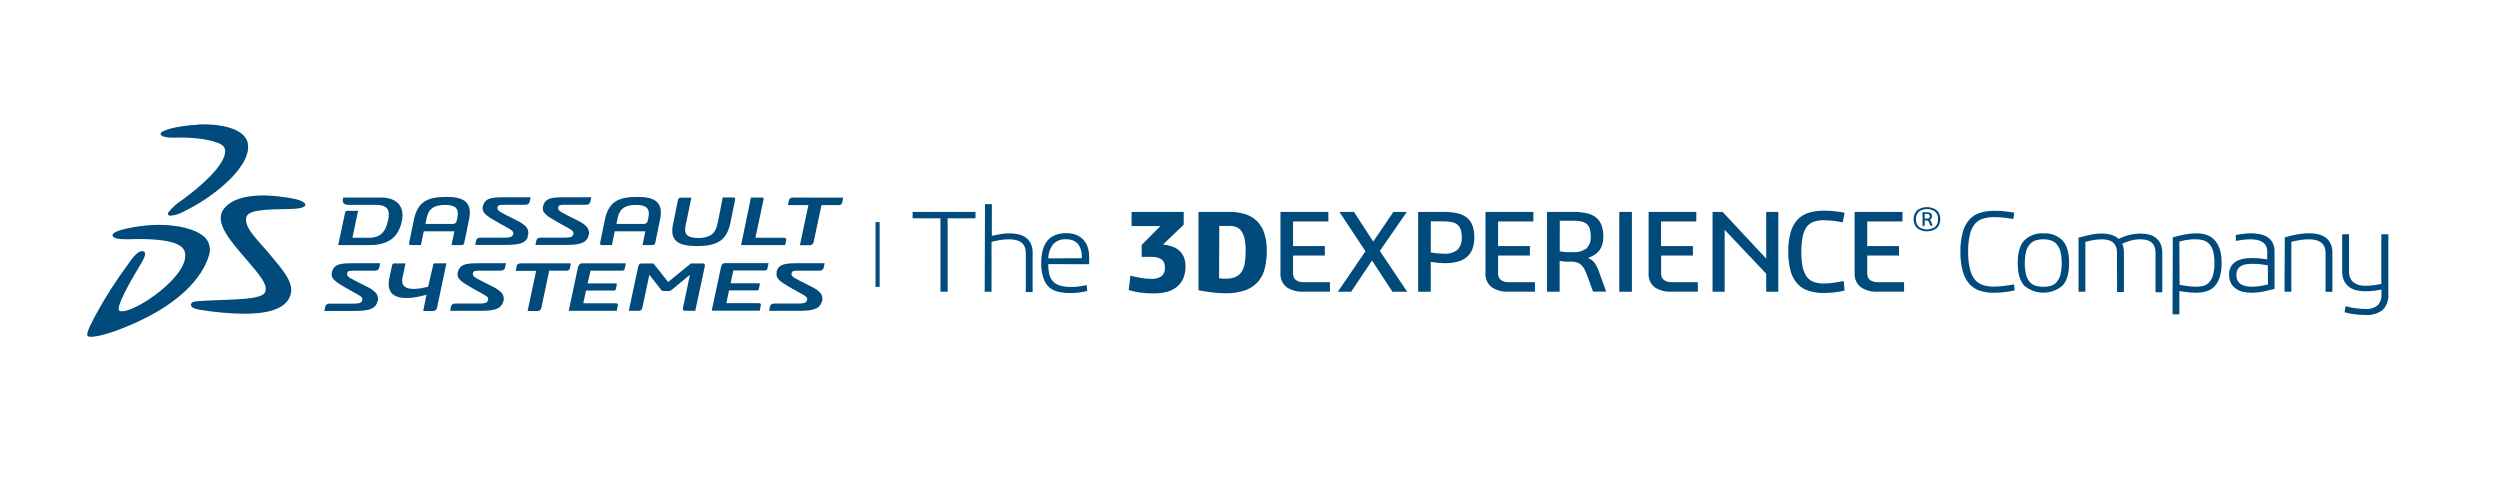
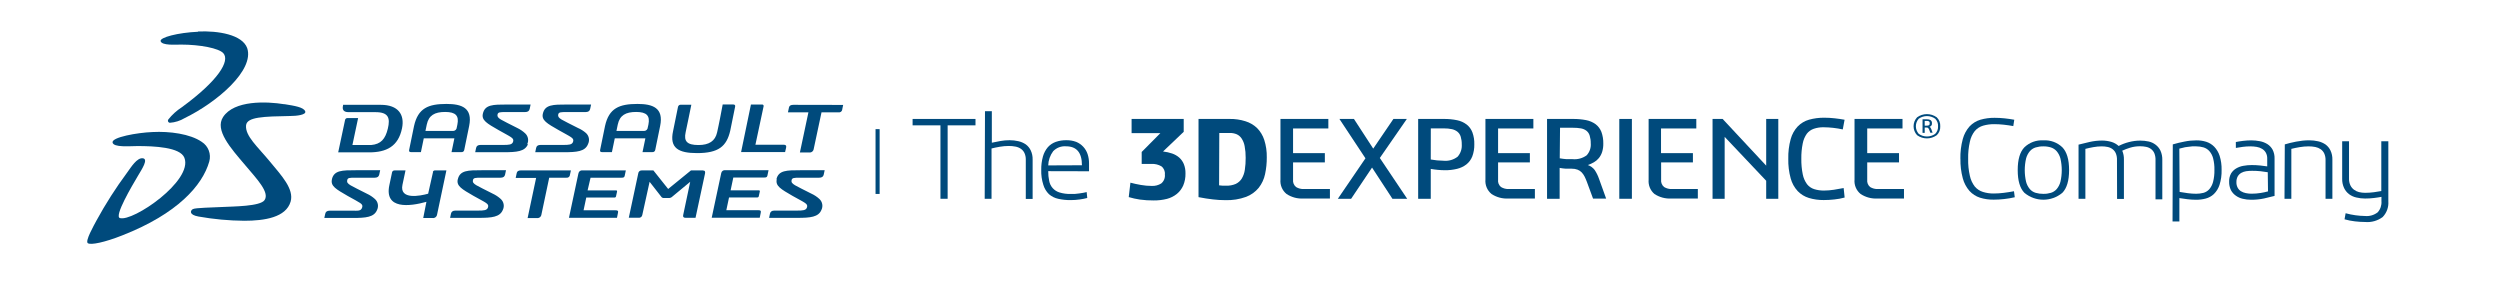
- <svg xmlns="http://www.w3.org/2000/svg" id="Layer_1" data-name="Layer 1" viewBox="0 0 508 101">
-   <defs>
-     <style>.cls-1,.cls-2{fill:#004a7c;}.cls-1{fill-rule:evenodd;}</style>
-   </defs>
-   <path class="cls-1" d="M40.23,25.29c4.14-.18,9,.64,10,3.37,1.5,4.49-6.09,11-12.71,14.23a6.78,6.78,0,0,1-3,.95.43.43,0,0,1-.33-.66,11.28,11.28,0,0,1,2.73-2.48c7.45-5.44,9.86-9.43,8.46-11-.9-1-4.68-1.75-8.6-1.75-1.06,0-3.86.23-4.14-.69-.23-.76,3.52-1.74,7.63-1.92" />
-   <path class="cls-1" d="M31,45.72c3.44-.18,7.63.36,10,2a3.58,3.58,0,0,1,1.52,4c-1.36,4.8-6.42,10.6-17.67,15-3.58,1.42-6.39,2-7,1.59s1.21-3.57,1.76-4.62a84.46,84.46,0,0,1,6.23-9.74c.81-1.12,2-3.05,3.18-2.9s-.17,2.19-.95,3.5c-1.3,2.19-4.9,8.28-3.71,8.65,2.62.81,14.92-7.58,13.11-12.25-.84-2.17-6.18-2.38-9.54-2.38-1.53,0-4.87.33-5.06-.73S27.9,45.88,31,45.72" />
-   <path class="cls-1" d="M57.83,40.06c2.09.34,3.78.61,4.17,1.4s-1.83,1-3,1c-5.49.1-8.79.19-9,1.88-.22,2.17,2.35,4.35,4.87,7.41,2.3,2.79,4.93,5.55,4.18,8.12-.94,3.2-5.29,3.88-9.42,3.88a55.94,55.94,0,0,1-9.29-.86c-2-.35-1.67-1.23-1.15-1.51s3.92-.32,6.25-.44c1.91-.11,7.45-.1,8.32-1.39,1.06-1.57-1.54-4.26-3.92-7.08-3-3.52-6.24-7.15-4.51-9.8,2.24-3.43,8.79-3.19,12.44-2.6" />
-   <path class="cls-2" d="M141.64,50c4.37,0,6-1.37,6.74-4.53l1-4.92c.07-.33-.14-.43-.42-.43h-2.11L146.3,43,146,44.47l-.28,1.31c-.39,1.78-1.65,2.58-3.79,2.58-2.35,0-3-.78-2.61-2.58,0,0,.08-.45.12-.58L139.9,43l.58-2.83h-2.11a.55.55,0,0,0-.6.43l-1,4.92C136,49,137.9,50,141.64,50M67.45,55.34c-.32,1.37.85,2,3.21,3.37,2.58,1.46,3.17,1.57,2.93,2.34-.19.62-.86.65-2,.65H67c-.52,0-.82.2-.91.62l-.19.86h5.8c2.65,0,4.32-.15,4.92-1.63a1.89,1.89,0,0,0-.42-2.21,6.4,6.4,0,0,0-1.65-1.09c-3.31-1.71-4.18-1.91-4-2.74C70.66,55,71,55,72.25,55h3.89c.52,0,.82-.2.92-.62l.19-.9H72.33c-2.79,0-4.46,0-4.89,1.84m25.58,0c-.32,1.37.84,2,3.2,3.37,2.59,1.46,3.18,1.57,2.94,2.34-.19.62-.87.65-2,.65h-4.6c-.52,0-.83.2-.92.62l-.18.86h5.8c2.66,0,4.32-.15,4.92-1.63a1.88,1.88,0,0,0-.43-2.21,6.34,6.34,0,0,0-1.65-1.09c-3.31-1.71-4.18-1.91-4-2.74.11-.47.47-.49,1.72-.49h3.89c.52,0,.83-.2.92-.62l.19-.9H97.91c-2.78,0-4.46,0-4.88,1.84m64.81,0c-.32,1.37.85,2,3.2,3.37,2.59,1.46,3.17,1.57,2.94,2.34-.19.62-.87.65-2,.65h-4.6c-.53,0-.83.2-.92.62l-.18.86H162c2.66,0,4.32-.15,4.92-1.63a1.88,1.88,0,0,0-.42-2.21,6.29,6.29,0,0,0-1.65-1.09c-3.31-1.71-4.18-1.91-4-2.74.12-.47.47-.49,1.72-.49h3.89c.52,0,.83-.2.92-.62l.19-.9h-4.92c-2.78,0-4.46,0-4.88,1.84m-38.27-7.18a1.88,1.88,0,0,0-.42-2.21,6.24,6.24,0,0,0-1.65-1.09c-3.32-1.72-4.18-1.91-4-2.75.12-.46.47-.48,1.72-.48h3.89c.52,0,.83-.2.92-.63l.19-.9h-4.92c-2.79,0-4.46,0-4.88,1.85-.32,1.35.84,2,3.21,3.35,2.58,1.47,3.17,1.58,2.93,2.36-.19.62-.87.65-2,.65h-4.6c-.52,0-.83.19-.91.62l-.18.86h5.8c2.65,0,4.32-.14,4.92-1.63m-12.35,0a1.89,1.89,0,0,0-.42-2.21,6.38,6.38,0,0,0-1.65-1.09c-3.32-1.72-4.18-1.91-4-2.75.12-.46.47-.48,1.72-.48h3.89c.52,0,.82-.2.92-.63l.19-.9H103c-2.79,0-4.46,0-4.88,1.85-.32,1.35.84,2,3.2,3.35,2.58,1.47,3.17,1.58,2.94,2.36-.19.62-.87.65-2,.65h-4.6c-.53,0-.83.19-.92.62l-.18.86h5.8c2.65,0,4.32-.14,4.92-1.63m53.94-8c-.52,0-.82.16-.9.53l-.21,1h4.16l-1.73,8.15h1.86a.82.82,0,0,0,.94-.68l1.59-7.47h3.47a.65.65,0,0,0,.75-.6l.19-.91Zm-90.6,2.69a.49.49,0,0,0-.49.33l-1.41,6.64h6.25c3.5,0,5.93-1.19,6.69-4.89.57-2.75-.74-4.77-4.31-4.77H69.71s0,.07,0,.13c-.17.65-.08,1.36,1.11,1.36h5.5c2.64,0,3,1.21,2.49,3.34s-1.42,3.17-3.41,3.34H71.61l1.16-5.48Zm89.12,6.07c.09-.43-.08-.59-.5-.59H153.5l1.67-7.84a.29.29,0,0,0-.32-.33h-2.26l-2,9.66h8.94Zm-16.87,4.63H140.4l-4.63,3.77-3-3.77h-2.39a.67.67,0,0,0-.69.62l-1.92,9h2a.67.67,0,0,0,.74-.55l1.44-6.77,2.34,3a.62.62,0,0,0,.56.3h1.05a1,1,0,0,0,.68-.3l3.62-3-1.43,6.77c-.08.36.08.55.51.55h2l1.93-9c.07-.39,0-.62-.43-.62m-25.3.62-1.92,9h9.76l.2-1c.09-.4,0-.53-.51-.53h-6.48l.55-2.59h5.73a.3.3,0,0,0,.31-.23l.22-1c0-.13,0-.22-.21-.22h-5.73L120,55h6.26c.3,0,.59,0,.67-.35l.24-1.14h-8.81a.73.73,0,0,0-.82.62m29,0-1.92,9h9.76l.2-1c.08-.4,0-.53-.51-.53h-6.48l.55-2.59h5.73a.3.3,0,0,0,.31-.23l.22-1c0-.13-.05-.22-.21-.22h-5.73l.55-2.6h6.25c.3,0,.59,0,.67-.35l.24-1.14h-8.8a.73.73,0,0,0-.82.62m-58.52-.29L87,58.25c-1.63.46-5.88,1.3-5.22-1.81l.62-2.92H80.18a.5.5,0,0,0-.5.33l-.56,2.65c-1.07,5,4.15,4.35,7.53,3.4L86,63.19h1.87a.82.82,0,0,0,.94-.68l1.9-9H88.4a.48.48,0,0,0-.46.33m27.87.58.2-.91H105.89c-.52,0-.82.17-.89.53l-.21,1h4.15l-1.73,8.16h1.86a.82.82,0,0,0,.94-.68L111.6,55h3.47a.64.64,0,0,0,.75-.59M86.72,44.2c.4-1.88,1.6-2.56,3.74-2.56s2.85.77,2.48,2.56c0,0-.09.44-.12.58a.75.75,0,0,1-.73.72H86.45Zm-3.19,5.6h2l.58-2.8h6.22l-.58,2.8h2a.52.52,0,0,0,.58-.42l1-4.88c.76-3.7-1.52-4.49-4.6-4.49-3.69,0-5.79.85-6.6,4.49l-1,4.88c-.07.33.14.42.4.42m42-5.6c.4-1.88,1.6-2.56,3.74-2.56s2.85.77,2.49,2.56c0,0-.09.44-.13.58a.75.75,0,0,1-.73.72h-5.64Zm-3.19,5.6h2l.58-2.8h6.22l-.58,2.8h2a.53.53,0,0,0,.58-.42l1-4.88c.77-3.7-1.52-4.49-4.6-4.49-3.69,0-5.8.85-6.6,4.49l-1,4.88c-.07.33.14.42.4.42" />
-   <rect class="cls-2" x="177.91" y="45.13" width="0.83" height="13.17" />
-   <polygon class="cls-2" points="198.22 43.06 198.22 44.36 192.56 44.36 192.56 59.28 191.1 59.28 191.1 44.36 185.44 44.36 185.44 43.06 198.22 43.06" />
-   <path class="cls-2" d="M200.15,41.48h1.39v6.44q.83-.19,1.76-.35a11,11,0,0,1,1.85-.16,7.94,7.94,0,0,1,1.78.2,4.36,4.36,0,0,1,1.51.65,3.23,3.23,0,0,1,1,1.21,4.07,4.07,0,0,1,.39,1.88v8h-1.39V51.4a3,3,0,0,0-.27-1.34,2.25,2.25,0,0,0-.72-.85,2.92,2.92,0,0,0-1.09-.45,6.58,6.58,0,0,0-1.37-.13,10.84,10.84,0,0,0-1.83.16q-.93.16-1.68.35V59.28h-1.39Z" />
-   <path class="cls-2" d="M213,53.67a8.81,8.81,0,0,0,.2,2,3.24,3.24,0,0,0,.71,1.44,3.2,3.2,0,0,0,1.39.89,7,7,0,0,0,2.24.3q.39,0,.84,0l.89-.1.84-.13.7-.15.12,1.2a12.27,12.27,0,0,1-1.52.3,12.83,12.83,0,0,1-1.87.13,11.23,11.23,0,0,1-2.5-.26,4.24,4.24,0,0,1-1.89-.94A4.37,4.37,0,0,1,212,56.43a9,9,0,0,1-.42-3,9.41,9.41,0,0,1,.35-2.76,5,5,0,0,1,1-1.88,3.92,3.92,0,0,1,1.61-1.07,6.36,6.36,0,0,1,2.15-.34,5.49,5.49,0,0,1,2,.34,4,4,0,0,1,1.45,1,4,4,0,0,1,.88,1.48,5.83,5.83,0,0,1,.29,1.9v1.59Zm6.85-1.2q0-3.85-3.23-3.85a3.26,3.26,0,0,0-2.62,1,5,5,0,0,0-1,2.88Z" />
-   <path class="cls-2" d="M240.53,43.06v2.61l-4.2,4a8.82,8.82,0,0,1,1.84.41,4.28,4.28,0,0,1,1.44.82,3.64,3.64,0,0,1,.94,1.32,4.81,4.81,0,0,1,.34,1.91,5.93,5.93,0,0,1-.46,2.46,4.6,4.6,0,0,1-1.3,1.71,5.38,5.38,0,0,1-2,1,10.62,10.62,0,0,1-2.69.32,19.35,19.35,0,0,1-2.82-.18,15.09,15.09,0,0,1-2.26-.5l.34-2.93q1,.27,2.11.46a12.48,12.48,0,0,0,2.23.2,3.36,3.36,0,0,0,1.92-.5,2.06,2.06,0,0,0,.74-1.84,1.84,1.84,0,0,0-.71-1.65,3.57,3.57,0,0,0-2-.48h-2V49.77l3.8-3.83h-5.85V43.06Z" />
-   <path class="cls-2" d="M249.87,43.06a10.1,10.1,0,0,1,3.18.46,6,6,0,0,1,2.37,1.41,6.18,6.18,0,0,1,1.48,2.44,10.88,10.88,0,0,1,.51,3.54,15.68,15.68,0,0,1-.35,3.41,6.75,6.75,0,0,1-1.28,2.76,6.17,6.17,0,0,1-2.57,1.84,11.36,11.36,0,0,1-4.23.67,23.23,23.23,0,0,1-2.51-.15q-1.34-.15-2.93-.46V43.06Zm-2.15,13.49.72.07.67,0a4.59,4.59,0,0,0,2-.36,2.87,2.87,0,0,0,1.22-1.09,4.72,4.72,0,0,0,.62-1.77,15.44,15.44,0,0,0,.17-2.44,11.59,11.59,0,0,0-.21-2.38,4.33,4.33,0,0,0-.62-1.56,2.35,2.35,0,0,0-1-.85,3.46,3.46,0,0,0-1.38-.26h-2.15Z" />
-   <path class="cls-2" d="M269.92,43.06V45h-7.17v5h6.46v1.93h-6.46v3.51a1.69,1.69,0,0,0,.6,1.49,2.8,2.8,0,0,0,1.62.41h5.27v1.93h-5.37a5.7,5.7,0,0,1-3.44-.92,3.4,3.4,0,0,1-1.24-2.94V43.06Z" />
-   <polygon class="cls-2" points="272.17 43.06 275.12 43.06 279.04 49.09 283.14 43.06 285.87 43.06 280.38 50.99 285.94 59.28 282.94 59.28 278.8 52.94 274.55 59.28 271.85 59.28 277.46 51.06 272.17 43.06" />
-   <path class="cls-2" d="M293.4,43.06a12.55,12.55,0,0,1,2.69.26,4.78,4.78,0,0,1,1.93.87,3.7,3.7,0,0,1,1.17,1.59,6.59,6.59,0,0,1,.39,2.44,6.46,6.46,0,0,1-.41,2.45,3.91,3.91,0,0,1-1.2,1.63,5,5,0,0,1-1.9.9,10.17,10.17,0,0,1-2.49.28,16.84,16.84,0,0,1-2.85-.27v6.07h-2.56V43.06Zm-2.67,8.24a14.73,14.73,0,0,0,2.59.25,4,4,0,0,0,2.88-.83,3.4,3.4,0,0,0,.83-2.5,4.93,4.93,0,0,0-.21-1.55,2.11,2.11,0,0,0-.65-1,2.65,2.65,0,0,0-1.12-.53,7.32,7.32,0,0,0-1.63-.16h-2.68Z" />
-   <path class="cls-2" d="M311.58,43.06V45h-7.17v5h6.46v1.93h-6.46v3.51a1.68,1.68,0,0,0,.6,1.49,2.8,2.8,0,0,0,1.62.41h5.27v1.93h-5.37a5.7,5.7,0,0,1-3.44-.92,3.41,3.41,0,0,1-1.24-2.94V43.06Z" />
-   <path class="cls-2" d="M319.61,43.06a13.16,13.16,0,0,1,2.69.24,4.85,4.85,0,0,1,1.93.83,3.59,3.59,0,0,1,1.17,1.55,6.48,6.48,0,0,1,.39,2.4,5.32,5.32,0,0,1-.24,1.7,3.92,3.92,0,0,1-.66,1.23,3.72,3.72,0,0,1-1,.85,6,6,0,0,1-1.25.56,2.93,2.93,0,0,1,1.39,1,7.68,7.68,0,0,1,.9,1.83l1.44,4h-2.66l-1.27-3.44a10.64,10.64,0,0,0-.46-1.06,3.55,3.55,0,0,0-.58-.83,2.35,2.35,0,0,0-.83-.55,3.13,3.13,0,0,0-1.17-.2c-.39,0-.79,0-1.2,0a10.2,10.2,0,0,1-1.28-.16v6.27h-2.56V43.06Zm-2.67,8q.71.12,1.36.17c.43,0,.84,0,1.23,0a4.17,4.17,0,0,0,2.88-.78,3.23,3.23,0,0,0,.83-2.45,4.8,4.8,0,0,0-.21-1.53,2.07,2.07,0,0,0-.65-1,2.54,2.54,0,0,0-1.12-.49,8.6,8.6,0,0,0-1.63-.13h-2.68Z" />
-   <rect class="cls-2" x="329.04" y="43.06" width="2.56" height="16.22" />
-   <path class="cls-2" d="M344.69,43.06V45h-7.17v5H344v1.93h-6.46v3.51a1.69,1.69,0,0,0,.6,1.49,2.79,2.79,0,0,0,1.62.41H345v1.93h-5.37a5.71,5.71,0,0,1-3.44-.92A3.4,3.4,0,0,1,335,55.43V43.06Z" />
-   <polygon class="cls-2" points="350.04 43.06 358.89 52.55 358.89 43.06 361.35 43.06 361.35 59.28 358.89 59.28 358.89 55.62 350.45 46.7 350.45 59.28 347.99 59.28 347.99 43.06 350.04 43.06" />
-   <path class="cls-2" d="M374.45,45.19a19.09,19.09,0,0,0-3.9-.44,5.84,5.84,0,0,0-2,.31,3.06,3.06,0,0,0-1.4,1,5.06,5.06,0,0,0-.84,2,14.29,14.29,0,0,0-.28,3.08,14.49,14.49,0,0,0,.29,3.18,5,5,0,0,0,.87,2,3,3,0,0,0,1.44,1,6.26,6.26,0,0,0,2,.29,13.49,13.49,0,0,0,2-.16q1.06-.16,2-.35l.2,1.93a13.38,13.38,0,0,1-2.1.39,20.06,20.06,0,0,1-2.15.12,10.19,10.19,0,0,1-3-.42,5.26,5.26,0,0,1-2.28-1.39,6.27,6.27,0,0,1-1.43-2.58,14,14,0,0,1-.49-4,14,14,0,0,1,.49-4,6.18,6.18,0,0,1,1.43-2.57,5.23,5.23,0,0,1,2.3-1.37,11,11,0,0,1,3.1-.4,18.74,18.74,0,0,1,2.12.12q1.08.12,2,.29Z" />
-   <path class="cls-2" d="M386.59,43.06V45h-7.17v5h6.46v1.93h-6.46v3.51a1.69,1.69,0,0,0,.6,1.49,2.8,2.8,0,0,0,1.62.41h5.27v1.93h-5.37a5.7,5.7,0,0,1-3.44-.92,3.4,3.4,0,0,1-1.24-2.94V43.06Z" />
-   <path class="cls-2" d="M398.35,51.21a14.38,14.38,0,0,1,.49-4.08,6.31,6.31,0,0,1,1.39-2.57,4.93,4.93,0,0,1,2.18-1.34,9.89,9.89,0,0,1,2.89-.39,19.25,19.25,0,0,1,2.06.11q1,.11,1.94.28l-.2,1.29q-.93-.17-1.93-.28a17.52,17.52,0,0,0-1.9-.11,7.89,7.89,0,0,0-2.29.3,3.62,3.62,0,0,0-1.7,1.09,5.2,5.2,0,0,0-1,2.17,14.4,14.4,0,0,0-.35,3.49,14.13,14.13,0,0,0,.35,3.46,5.45,5.45,0,0,0,1,2.17,3.53,3.53,0,0,0,1.65,1.12,7.12,7.12,0,0,0,2.2.32,16.69,16.69,0,0,0,2-.13q1.09-.13,2.11-.33L409.4,59a17.91,17.91,0,0,1-2.19.37,19.64,19.64,0,0,1-2.1.12,9,9,0,0,1-2.78-.4,4.92,4.92,0,0,1-2.13-1.37,6.41,6.41,0,0,1-1.36-2.56,14.15,14.15,0,0,1-.48-4" />
-   <path class="cls-2" d="M415.22,47.41a5.11,5.11,0,0,1,3.85,1.41q1.37,1.41,1.37,4.63t-1.37,4.62a6,6,0,0,1-7.71,0Q410,56.67,410,53.45t1.36-4.63a5.11,5.11,0,0,1,3.85-1.41m0,1.22a5.21,5.21,0,0,0-1.57.22,2.6,2.6,0,0,0-1.18.77,3.76,3.76,0,0,0-.76,1.48,10.5,10.5,0,0,0,0,4.73,3.76,3.76,0,0,0,.76,1.48,2.51,2.51,0,0,0,1.18.76,5.49,5.49,0,0,0,1.57.21,5.27,5.27,0,0,0,1.54-.21,2.53,2.53,0,0,0,1.17-.76,3.77,3.77,0,0,0,.76-1.48,10.58,10.58,0,0,0,0-4.73,3.77,3.77,0,0,0-.76-1.48,2.61,2.61,0,0,0-1.17-.77,5,5,0,0,0-1.54-.22" />
-   <path class="cls-2" d="M430.17,51.41a3.32,3.32,0,0,0-.24-1.37,2.14,2.14,0,0,0-.67-.85,2.53,2.53,0,0,0-1-.44,5.55,5.55,0,0,0-1.17-.12,9.81,9.81,0,0,0-1.73.16c-.58.11-1.12.22-1.61.35V59.28h-1.39v-11q1-.27,2.27-.55a11.35,11.35,0,0,1,2.49-.28,6.72,6.72,0,0,1,1.88.26,3.75,3.75,0,0,1,1.51.84,9.87,9.87,0,0,1,2.08-.79,9.2,9.2,0,0,1,2.33-.3,7.52,7.52,0,0,1,1.68.18,3.61,3.61,0,0,1,1.41.65,3.31,3.31,0,0,1,1,1.22,4.3,4.3,0,0,1,.37,1.88v8H438V51.41a3.36,3.36,0,0,0-.24-1.37,2.15,2.15,0,0,0-.67-.85,2.53,2.53,0,0,0-1-.44,5.54,5.54,0,0,0-1.17-.12,7,7,0,0,0-2.11.3,12.53,12.53,0,0,0-1.57.6,4.36,4.36,0,0,1,.34,1.81v8h-1.39Z" />
-   <path class="cls-2" d="M441.51,48.23q1.15-.34,2.41-.58a12.66,12.66,0,0,1,2.39-.24,6.59,6.59,0,0,1,2,.29,3.92,3.92,0,0,1,1.62,1,4.8,4.8,0,0,1,1.1,1.85,8.87,8.87,0,0,1,.4,2.87,9.21,9.21,0,0,1-.43,3.06,4.62,4.62,0,0,1-1.15,1.85,3.79,3.79,0,0,1-1.66.91,7.79,7.79,0,0,1-2,.24,13.24,13.24,0,0,1-1.72-.11l-1.62-.23v4.73h-1.39Zm1.39,9.66q.86.15,1.71.26a12.93,12.93,0,0,0,1.66.11,5.67,5.67,0,0,0,1.46-.18,2.47,2.47,0,0,0,1.18-.72,3.72,3.72,0,0,0,.78-1.49,9,9,0,0,0,.28-2.46,8.67,8.67,0,0,0-.27-2.37,3.55,3.55,0,0,0-.77-1.46,2.65,2.65,0,0,0-1.17-.74,5,5,0,0,0-1.48-.21,8.27,8.27,0,0,0-.84,0l-1,.12c-.32,0-.61.11-.89.17l-.71.17Z" />
-   <path class="cls-2" d="M454.32,47.75q.57-.12,1.43-.23a13.46,13.46,0,0,1,1.68-.11,9.2,9.2,0,0,1,1.77.17,4.45,4.45,0,0,1,1.53.59,3.13,3.13,0,0,1,1.06,1.13,3.7,3.7,0,0,1,.4,1.82V58.7q-1,.27-2.15.52a12.07,12.07,0,0,1-2.61.26,7.19,7.19,0,0,1-1.71-.2,3.89,3.89,0,0,1-1.4-.63,3.12,3.12,0,0,1-1-1.13,3.75,3.75,0,0,1-.36-1.72,3.2,3.2,0,0,1,.39-1.66,3,3,0,0,1,1-1,4.33,4.33,0,0,1,1.47-.55,9.44,9.44,0,0,1,1.74-.16,16,16,0,0,1,1.74.09l1.4.18V51.14a2.4,2.4,0,0,0-.28-1.22,2.15,2.15,0,0,0-.76-.78,3.11,3.11,0,0,0-1.09-.4,7.28,7.28,0,0,0-1.27-.11,12.75,12.75,0,0,0-1.57.1q-.78.1-1.4.22Zm6.49,6.15q-.66-.12-1.49-.21a16.65,16.65,0,0,0-1.69-.08,8.33,8.33,0,0,0-1.21.08,2.86,2.86,0,0,0-1,.34,2,2,0,0,0-.71.71,2.3,2.3,0,0,0-.27,1.18,2.28,2.28,0,0,0,.25,1.11,1.92,1.92,0,0,0,.66.72,2.93,2.93,0,0,0,1,.39,5.39,5.39,0,0,0,1.16.12,11,11,0,0,0,1.87-.15c.57-.1,1.06-.2,1.48-.32Z" />
-   <path class="cls-2" d="M464.27,48.23c.31-.1.66-.19,1.06-.29s.81-.19,1.24-.27.87-.15,1.33-.2a12.82,12.82,0,0,1,1.36-.07,8,8,0,0,1,1.78.2,4.34,4.34,0,0,1,1.51.65,3.23,3.23,0,0,1,1,1.21,4.06,4.06,0,0,1,.39,1.88v7.95h-1.39V51.4a3,3,0,0,0-.27-1.34,2.25,2.25,0,0,0-.72-.85,2.92,2.92,0,0,0-1.08-.45,6.6,6.6,0,0,0-1.37-.13,10.81,10.81,0,0,0-1.83.16c-.62.11-1.18.22-1.68.35V59.28h-1.39Z" />
-   <path class="cls-2" d="M485.31,47.6V59.79A4.14,4.14,0,0,1,484.15,63a5.2,5.2,0,0,1-3.54,1,18.54,18.54,0,0,1-2.09-.13,12.75,12.75,0,0,1-2.11-.42l.22-1.23a14.85,14.85,0,0,0,2,.41,14.36,14.36,0,0,0,1.93.15,3.62,3.62,0,0,0,2.59-.75,3,3,0,0,0,.76-2.25v-.93q-.61.12-1.49.23a14.9,14.9,0,0,1-1.85.11,7.37,7.37,0,0,1-1.77-.21,4,4,0,0,1-1.48-.68,3.48,3.48,0,0,1-1-1.24,4.2,4.2,0,0,1-.39-1.91V47.6h1.39v7.56a3.1,3.1,0,0,0,.28,1.39,2.43,2.43,0,0,0,.73.89,2.93,2.93,0,0,0,1,.48,5.25,5.25,0,0,0,1.26.15,13.52,13.52,0,0,0,1.79-.12c.61-.08,1.11-.16,1.5-.24V47.6Z" />
-   <path class="cls-2" d="M394.26,44.54a2.34,2.34,0,0,1-.71,1.82,3.4,3.4,0,0,1-4,0,2.67,2.67,0,0,1,0-3.63,3.4,3.4,0,0,1,4,0,2.34,2.34,0,0,1,.71,1.82m-.45,0a2,2,0,0,0-.58-1.54,2.89,2.89,0,0,0-3.34,0,2.33,2.33,0,0,0,0,3.08,2.9,2.9,0,0,0,3.34,0,2,2,0,0,0,.58-1.54m-2.23-1.42a1.24,1.24,0,0,1,.73.18.69.69,0,0,1,.26.61.76.76,0,0,1-.14.52.75.75,0,0,1-.34.21.56.56,0,0,1,.22.22,2.82,2.82,0,0,1,.16.34l.23.65h-.46l-.25-.66a.91.91,0,0,0-.16-.27.43.43,0,0,0-.36-.13h-.37v1.08h-.44V43.12Zm-.48,1.29.19,0h.21a1,1,0,0,0,.45-.08c.12-.05.17-.2.17-.43a.39.39,0,0,0-.14-.35.82.82,0,0,0-.45-.1h-.43Z" />
+ <svg xmlns="http://www.w3.org/2000/svg" id="Layer_1" data-name="Layer 1" viewBox="0 0 508 57">
+   <path d="M40.23,6.4c4.14-.18,9,.64,10,3.37,1.5,4.49-6.09,11-12.71,14.23a6.78,6.78,0,0,1-3,.95.43.43,0,0,1-.4-.46.48.48,0,0,1,.07-.2,11.31,11.31,0,0,1,2.73-2.48c7.45-5.44,9.86-9.43,8.46-11-.9-1-4.68-1.75-8.6-1.75-1.06,0-3.86.23-4.14-.69-.23-.76,3.52-1.74,7.63-1.92" style="fill: #004a7c;fill-rule: evenodd" />
+   <path d="M31,26.83c3.44-.18,7.63.36,10,2a3.58,3.58,0,0,1,1.52,4c-1.36,4.8-6.42,10.6-17.67,15-3.58,1.42-6.39,2-7,1.59s1.21-3.57,1.76-4.62a84.18,84.18,0,0,1,6.23-9.74c.81-1.12,2-3.05,3.18-2.9s-.17,2.19-.95,3.5c-1.3,2.19-4.9,8.28-3.71,8.65,2.62.81,14.92-7.58,13.11-12.25-.84-2.17-6.18-2.38-9.54-2.38-1.53,0-4.87.33-5.06-.73s5-2,8.13-2.12" style="fill: #004a7c;fill-rule: evenodd" />
+   <path d="M57.83,21.17c2.09.34,3.78.61,4.17,1.4s-1.83,1-3,1c-5.49.1-8.79.19-9,1.88-.22,2.17,2.35,4.35,4.87,7.41,2.3,2.79,4.93,5.55,4.18,8.12-.94,3.2-5.29,3.88-9.42,3.88A55.64,55.64,0,0,1,40.34,44c-2-.35-1.67-1.23-1.15-1.51s3.92-.32,6.25-.44c1.91-.11,7.45-.1,8.32-1.39,1.06-1.57-1.54-4.26-3.92-7.08-3-3.52-6.24-7.15-4.51-9.8,2.24-3.43,8.79-3.19,12.44-2.6" style="fill: #004a7c;fill-rule: evenodd" />
+   <path d="M141.64,31.11c4.37,0,6-1.37,6.74-4.53l1-4.92c.07-.33-.14-.43-.42-.43h-2.11l-.55,2.88-.3,1.47-.28,1.31c-.39,1.78-1.65,2.58-3.79,2.58-2.35,0-3-.78-2.61-2.58,0,0,.08-.45.12-.58l.46-2.2.58-2.83h-2.11a.55.55,0,0,0-.6.43l-1,4.92c-.77,3.48,1.13,4.48,4.87,4.48M67.45,36.45c-.32,1.37.85,2,3.21,3.37,2.58,1.46,3.17,1.57,2.93,2.34s-.86.65-2,.65H67c-.52,0-.82.2-.91.62l-.19.86h5.8c2.65,0,4.32-.15,4.92-1.63a1.89,1.89,0,0,0-.42-2.21,6.48,6.48,0,0,0-1.65-1.09c-3.31-1.71-4.18-1.91-4-2.74.11-.51.45-.51,1.7-.51h3.89c.52,0,.82-.2.92-.62l.19-.9H72.33c-2.79,0-4.46,0-4.89,1.84m25.58,0c-.32,1.37.84,2,3.2,3.37,2.59,1.46,3.18,1.57,2.94,2.34-.19.62-.87.65-2,.65h-4.6c-.52,0-.83.2-.92.62l-.18.86h5.8c2.66,0,4.32-.15,4.92-1.63a1.88,1.88,0,0,0-.43-2.21,6.48,6.48,0,0,0-1.65-1.09c-3.31-1.71-4.18-1.91-4-2.74.11-.47.47-.49,1.72-.49h3.89c.52,0,.83-.2.92-.62l.19-.9H97.91c-2.78,0-4.46,0-4.88,1.84m64.81,0c-.32,1.37.85,2,3.2,3.37,2.59,1.46,3.17,1.57,2.94,2.34-.19.62-.87.65-2,.65h-4.6c-.53,0-.83.2-.92.62l-.18.86H162c2.66,0,4.32-.15,4.92-1.63a1.89,1.89,0,0,0-.42-2.21,6.22,6.22,0,0,0-1.65-1.09c-3.31-1.71-4.18-1.91-4-2.74.12-.47.47-.49,1.72-.49h3.89c.52,0,.83-.2.92-.62l.19-.9h-4.92c-2.78,0-4.46,0-4.88,1.84M119.5,29.25a1.89,1.89,0,0,0-.42-2.21A6.22,6.22,0,0,0,117.43,26c-3.32-1.72-4.18-1.91-4-2.75.12-.46.47-.48,1.72-.48H119c.52,0,.83-.2.92-.63l.19-.9h-4.92c-2.79,0-4.46,0-4.88,1.85-.32,1.35.84,2,3.21,3.35,2.58,1.47,3.17,1.58,2.93,2.36-.19.62-.87.65-2,.65h-4.6c-.52,0-.83.19-.91.62l-.18.86h5.8c2.65,0,4.32-.14,4.92-1.63m-12.35,0a1.89,1.89,0,0,0-.42-2.21A6.48,6.48,0,0,0,105.1,26c-3.32-1.72-4.18-1.91-4-2.75.12-.46.47-.48,1.72-.48h3.89c.52,0,.82-.2.92-.63l.19-.9H103c-2.79,0-4.46,0-4.88,1.85-.32,1.35.84,2,3.2,3.35,2.58,1.47,3.17,1.58,2.94,2.36-.19.62-.87.65-2,.65h-4.6c-.53,0-.83.19-.92.62l-.18.86h5.8c2.65,0,4.32-.14,4.92-1.63m53.94-8c-.52,0-.82.16-.9.53l-.21,1h4.16l-1.73,8.15h1.86a.82.82,0,0,0,.94-.68h0l1.59-7.47h3.47a.65.65,0,0,0,.74-.54.13.13,0,0,0,0-.06l.19-.91Zm-90.6,2.69a.49.49,0,0,0-.49.33l-1.41,6.64H75c3.5,0,5.93-1.19,6.69-4.89.57-2.75-.74-4.77-4.31-4.77H69.71v.13c-.17.65-.08,1.36,1.11,1.36h5.5c2.64,0,3,1.21,2.49,3.34s-1.42,3.17-3.41,3.34H71.61l1.16-5.48ZM159.74,30c.09-.43-.08-.59-.5-.59H153.5l1.67-7.84a.29.29,0,0,0-.25-.33h-2.33l-2,9.66h8.94Zm-16.87,4.63H140.4l-4.63,3.77-3-3.77h-2.39a.67.67,0,0,0-.69.62l-1.92,9h2a.67.67,0,0,0,.74-.55L132,36.94l2.34,3a.61.61,0,0,0,.56.3h1.05a1,1,0,0,0,.68-.3l3.62-3-1.43,6.77c-.08.36.08.55.51.55h2l1.93-9c.07-.39,0-.62-.43-.62m-25.3.62-1.92,9h9.76l.2-1c.09-.4,0-.53-.51-.53h-6.48l.55-2.59h5.73a.29.29,0,0,0,.31-.23l.22-1c0-.13,0-.22-.21-.22H119.4l.6-2.58h6.26c.3,0,.59,0,.67-.35l.24-1.14h-8.81a.73.73,0,0,0-.82.62m29,0-1.92,9h9.76l.2-1c.08-.4,0-.53-.51-.53h-6.48l.55-2.59h5.73a.29.29,0,0,0,.31-.23l.22-1c0-.13-.05-.22-.21-.22h-5.73l.55-2.6h6.25c.3,0,.59,0,.67-.35l.24-1.14h-8.8a.73.73,0,0,0-.82.62M88,34.91l-1,4.45c-1.63.46-5.88,1.3-5.22-1.81l.62-2.92H80.18a.51.51,0,0,0-.5.33l-.56,2.65c-1.07,5,4.15,4.35,7.53,3.4L86,44.3h1.87a.82.82,0,0,0,.94-.68h0l1.9-9H88.4a.48.48,0,0,0-.46.33m27.87.58.2-.91H105.89c-.52,0-.82.17-.89.53l-.21,1h4.15l-1.73,8.16h1.86a.82.82,0,0,0,.94-.68h0l1.59-7.52h3.47a.64.64,0,0,0,.74-.52.17.17,0,0,0,0-.07M86.72,25.31c.4-1.88,1.6-2.56,3.74-2.56s2.85.77,2.48,2.56l-.12.58a.75.75,0,0,1-.73.72H86.45Zm-3.19,5.6h2l.58-2.8h6.22l-.58,2.8h2a.52.52,0,0,0,.58-.42l1-4.88c.76-3.7-1.52-4.49-4.6-4.49-3.69,0-5.79.85-6.6,4.49l-1,4.88c-.07.33.14.42.4.42m42-5.6c.4-1.88,1.6-2.56,3.74-2.56s2.85.77,2.49,2.56c0,0-.09.44-.13.58a.75.75,0,0,1-.73.72h-5.64Zm-3.19,5.6h2l.58-2.8h6.22l-.58,2.8h2a.54.54,0,0,0,.58-.42l1-4.88c.77-3.7-1.52-4.49-4.6-4.49-3.69,0-5.8.85-6.6,4.49l-1,4.88c-.07.33.14.42.4.42" style="fill: #004a7c" />
+   <rect x="177.91" y="26.24" width="0.83" height="13.17" style="fill: #004a7c" />
+   <polygon points="198.22 24.17 198.22 25.47 192.56 25.47 192.56 40.39 191.1 40.39 191.1 25.47 185.44 25.47 185.44 24.17 198.22 24.17" style="fill: #004a7c" />
+   <path d="M200.15,22.59h1.39V29c.55-.13,1.14-.24,1.76-.35a10.43,10.43,0,0,1,1.85-.16,8.16,8.16,0,0,1,1.78.2,4.41,4.41,0,0,1,1.51.65,3.26,3.26,0,0,1,1,1.21,4.07,4.07,0,0,1,.39,1.88v8h-1.39v-8a3.09,3.09,0,0,0-.27-1.34,2.19,2.19,0,0,0-.72-.85,2.9,2.9,0,0,0-1.09-.45,7,7,0,0,0-1.37-.13,11.21,11.21,0,0,0-1.83.16c-.62.11-1.18.22-1.68.35V40.39h-1.39Z" style="fill: #004a7c" />
+   <path d="M213,34.78a9,9,0,0,0,.2,2,3,3,0,0,0,2.1,2.33,7.08,7.08,0,0,0,2.24.3h.84l.89-.1.84-.13.7-.15.12,1.2a13.17,13.17,0,0,1-1.52.3,13,13,0,0,1-1.87.13,11.06,11.06,0,0,1-2.5-.26,4.22,4.22,0,0,1-1.89-.94A4.4,4.4,0,0,1,212,37.54a9,9,0,0,1-.42-3,9.55,9.55,0,0,1,.35-2.76,5,5,0,0,1,1-1.88,3.9,3.9,0,0,1,1.61-1.07,6.29,6.29,0,0,1,2.15-.34,5.47,5.47,0,0,1,2,.34A4.08,4.08,0,0,1,221,31.31a5.84,5.84,0,0,1,.29,1.9V34.8Zm6.85-1.2q0-3.85-3.23-3.85a3.26,3.26,0,0,0-2.62,1,5.06,5.06,0,0,0-1,2.88Z" style="fill: #004a7c" />
+   <path d="M240.53,24.17v2.61l-4.2,4a8.9,8.9,0,0,1,1.84.41,4.38,4.38,0,0,1,1.44.82,3.63,3.63,0,0,1,.94,1.32,4.82,4.82,0,0,1,.34,1.91,6,6,0,0,1-.46,2.46,4.64,4.64,0,0,1-1.3,1.71,5.38,5.38,0,0,1-2,1,10.59,10.59,0,0,1-2.69.32,19,19,0,0,1-2.82-.18,15.7,15.7,0,0,1-2.26-.5l.34-2.93c.67.18,1.37.33,2.11.46a12.84,12.84,0,0,0,2.23.2,3.33,3.33,0,0,0,1.92-.5,2.06,2.06,0,0,0,.74-1.84,1.82,1.82,0,0,0-.71-1.65,3.6,3.6,0,0,0-2-.48h-2V30.88l3.8-3.83h-5.85V24.17Z" style="fill: #004a7c" />
+   <path d="M249.87,24.17a10.08,10.08,0,0,1,3.18.46A6,6,0,0,1,255.42,26a6.19,6.19,0,0,1,1.48,2.44,10.88,10.88,0,0,1,.51,3.54,15.61,15.61,0,0,1-.35,3.41,6.72,6.72,0,0,1-1.28,2.76A6.13,6.13,0,0,1,253.21,40a11.27,11.27,0,0,1-4.23.67,21,21,0,0,1-2.51-.15c-.89-.1-1.87-.25-2.93-.46V24.17Zm-2.15,13.49.72.07h.67a4.56,4.56,0,0,0,2-.36,2.92,2.92,0,0,0,1.22-1.09,4.8,4.8,0,0,0,.62-1.77,15.32,15.32,0,0,0,.17-2.44,11.84,11.84,0,0,0-.21-2.38,4.16,4.16,0,0,0-.62-1.56,2.36,2.36,0,0,0-1-.85,3.45,3.45,0,0,0-1.38-.26h-2.15Z" style="fill: #004a7c" />
+   <path d="M269.92,24.17v1.94h-7.17v5h6.46V33h-6.46v3.51a1.69,1.69,0,0,0,.6,1.49,2.81,2.81,0,0,0,1.62.41h5.27v1.93h-5.37a5.66,5.66,0,0,1-3.44-.92,3.38,3.38,0,0,1-1.24-2.94V24.17Z" style="fill: #004a7c" />
+   <polygon points="272.17 24.17 275.12 24.17 279.04 30.2 283.14 24.17 285.87 24.17 280.38 32.1 285.94 40.39 282.94 40.39 278.8 34.05 274.55 40.39 271.85 40.39 277.46 32.17 272.17 24.17" style="fill: #004a7c" />
+   <path d="M293.4,24.17a12.78,12.78,0,0,1,2.69.26,4.76,4.76,0,0,1,1.93.87,3.64,3.64,0,0,1,1.17,1.59,6.54,6.54,0,0,1,.39,2.44,6.58,6.58,0,0,1-.41,2.45,3.88,3.88,0,0,1-1.2,1.63,5,5,0,0,1-1.9.9,10,10,0,0,1-2.49.28,17,17,0,0,1-2.85-.27v6.07h-2.56V24.17Zm-2.67,8.24a15,15,0,0,0,2.59.25,4,4,0,0,0,2.88-.83,3.41,3.41,0,0,0,.83-2.5,5.09,5.09,0,0,0-.21-1.55,2.1,2.1,0,0,0-.65-1,2.76,2.76,0,0,0-1.12-.53,7.45,7.45,0,0,0-1.63-.16h-2.68Z" style="fill: #004a7c" />
+   <path d="M311.58,24.17v1.94h-7.17v5h6.46V33h-6.46v3.51A1.66,1.66,0,0,0,305,38a2.81,2.81,0,0,0,1.62.41h5.27v1.93h-5.37a5.66,5.66,0,0,1-3.44-.92,3.41,3.41,0,0,1-1.24-2.94V24.17Z" style="fill: #004a7c" />
+   <path d="M319.61,24.17a13.53,13.53,0,0,1,2.69.24,4.83,4.83,0,0,1,1.93.83,3.66,3.66,0,0,1,1.17,1.55,6.54,6.54,0,0,1,.39,2.4,5.42,5.42,0,0,1-.24,1.7,3.85,3.85,0,0,1-.66,1.23,3.71,3.71,0,0,1-1,.85,6.12,6.12,0,0,1-1.25.56,3,3,0,0,1,1.39,1,7.78,7.78,0,0,1,.9,1.83l1.44,4h-2.66l-1.27-3.44a10,10,0,0,0-.46-1.06,3.65,3.65,0,0,0-.58-.83,2.32,2.32,0,0,0-.83-.55,3.1,3.1,0,0,0-1.17-.2h-1.2a10.92,10.92,0,0,1-1.28-.16v6.27h-2.56V24.17Zm-2.67,8c.47.08.93.14,1.36.17h1.23a4.18,4.18,0,0,0,2.88-.78,3.2,3.2,0,0,0,.83-2.45,5,5,0,0,0-.21-1.53,2,2,0,0,0-.65-1,2.57,2.57,0,0,0-1.12-.49,8.89,8.89,0,0,0-1.63-.13H317Z" style="fill: #004a7c" />
+   <rect x="329.04" y="24.17" width="2.56" height="16.22" style="fill: #004a7c" />
+   <path d="M344.69,24.17v1.94h-7.17v5H344V33h-6.46v3.51a1.69,1.69,0,0,0,.6,1.49,2.81,2.81,0,0,0,1.62.41H345v1.93h-5.37a5.66,5.66,0,0,1-3.44-.92A3.39,3.39,0,0,1,335,36.54V24.17Z" style="fill: #004a7c" />
+   <polygon points="350.04 24.17 358.89 33.66 358.89 24.17 361.35 24.17 361.35 40.39 358.89 40.39 358.89 36.73 350.45 27.81 350.45 40.39 347.99 40.39 347.99 24.17 350.04 24.17" style="fill: #004a7c" />
+   <path d="M374.45,26.3a19,19,0,0,0-3.9-.44,5.89,5.89,0,0,0-2,.31,3.05,3.05,0,0,0-1.4,1,5.06,5.06,0,0,0-.84,2,14.47,14.47,0,0,0-.28,3.08,14.77,14.77,0,0,0,.29,3.18,5,5,0,0,0,.87,2,3,3,0,0,0,1.44,1,6.46,6.46,0,0,0,2,.29,13.37,13.37,0,0,0,2-.16c.71-.11,1.37-.22,2-.35l.2,1.93a12.53,12.53,0,0,1-2.1.39,19.23,19.23,0,0,1-2.15.12,10.12,10.12,0,0,1-3-.42,5.28,5.28,0,0,1-2.28-1.39,6.15,6.15,0,0,1-1.43-2.58,13.84,13.84,0,0,1-.49-4,13.84,13.84,0,0,1,.49-4,6.11,6.11,0,0,1,1.43-2.57,5.21,5.21,0,0,1,2.3-1.37,11.18,11.18,0,0,1,3.1-.4,18.7,18.7,0,0,1,2.12.12c.72.08,1.39.18,2,.29Z" style="fill: #004a7c" />
+   <path d="M386.59,24.17v1.94h-7.17v5h6.46V33h-6.46v3.51A1.69,1.69,0,0,0,380,38a2.81,2.81,0,0,0,1.62.41h5.27v1.93h-5.37a5.66,5.66,0,0,1-3.44-.92,3.38,3.38,0,0,1-1.24-2.94V24.17Z" style="fill: #004a7c" />
+   <path d="M398.35,32.32a14.39,14.39,0,0,1,.49-4.08,6.38,6.38,0,0,1,1.39-2.57,5,5,0,0,1,2.18-1.34,10.08,10.08,0,0,1,2.89-.39,20.15,20.15,0,0,1,2.06.11c.67.07,1.31.17,1.94.28l-.2,1.29c-.62-.11-1.26-.21-1.93-.28a17.29,17.29,0,0,0-1.9-.11,8,8,0,0,0-2.29.3,3.55,3.55,0,0,0-1.7,1.09,5.19,5.19,0,0,0-1,2.17,14.12,14.12,0,0,0-.35,3.49,13.88,13.88,0,0,0,.35,3.46,5.45,5.45,0,0,0,1,2.17A3.56,3.56,0,0,0,402.93,39a7.1,7.1,0,0,0,2.2.32,16.65,16.65,0,0,0,2-.13c.73-.09,1.43-.2,2.11-.33l.16,1.22a17.88,17.88,0,0,1-2.19.37,18.48,18.48,0,0,1-2.1.12,9,9,0,0,1-2.78-.4,4.93,4.93,0,0,1-2.13-1.37,6.41,6.41,0,0,1-1.36-2.56,14.19,14.19,0,0,1-.48-4" style="fill: #004a7c" />
+   <path d="M415.22,28.52a5.1,5.1,0,0,1,3.85,1.41c.91.94,1.37,2.48,1.37,4.63s-.46,3.69-1.37,4.62a6,6,0,0,1-7.71,0c-.91-.93-1.36-2.47-1.36-4.62s.45-3.69,1.36-4.63a5.1,5.1,0,0,1,3.85-1.41m0,1.22a5.23,5.23,0,0,0-1.57.22,2.54,2.54,0,0,0-1.18.77,3.8,3.8,0,0,0-.76,1.48,10.49,10.49,0,0,0,0,4.73,3.8,3.8,0,0,0,.76,1.48,2.52,2.52,0,0,0,1.18.76,5.22,5.22,0,0,0,1.57.21,5,5,0,0,0,1.54-.21,2.54,2.54,0,0,0,1.17-.76,3.8,3.8,0,0,0,.76-1.48,10.49,10.49,0,0,0,0-4.73,3.8,3.8,0,0,0-.76-1.48,2.64,2.64,0,0,0-1.17-.77,5,5,0,0,0-1.54-.22" style="fill: #004a7c" />
+   <path d="M430.17,32.52a3.2,3.2,0,0,0-.24-1.37,2.15,2.15,0,0,0-.67-.85,2.49,2.49,0,0,0-1-.44,5.74,5.74,0,0,0-1.17-.12,10,10,0,0,0-1.73.16c-.58.11-1.12.22-1.61.35V40.39h-1.39v-11c.67-.18,1.42-.36,2.27-.55a11.59,11.59,0,0,1,2.49-.28,7,7,0,0,1,1.88.26,3.82,3.82,0,0,1,1.51.84,9.69,9.69,0,0,1,2.08-.79,9.14,9.14,0,0,1,2.33-.3,7.93,7.93,0,0,1,1.68.18,3.56,3.56,0,0,1,1.41.65,3.29,3.29,0,0,1,1,1.22,4.33,4.33,0,0,1,.37,1.88v8H438v-8a3.39,3.39,0,0,0-.24-1.37,2.15,2.15,0,0,0-.67-.85,2.49,2.49,0,0,0-1-.44,5.74,5.74,0,0,0-1.17-.12,6.86,6.86,0,0,0-2.11.3,12.39,12.39,0,0,0-1.57.6,4.32,4.32,0,0,1,.34,1.81v8h-1.39Z" style="fill: #004a7c" />
+   <path d="M441.51,29.34a24.27,24.27,0,0,1,2.41-.58,12,12,0,0,1,2.39-.24,6.46,6.46,0,0,1,2,.29,4,4,0,0,1,1.62,1,4.85,4.85,0,0,1,1.1,1.85,9,9,0,0,1,.4,2.87,9.33,9.33,0,0,1-.43,3.06,4.59,4.59,0,0,1-1.15,1.85,3.82,3.82,0,0,1-1.66.91,7.5,7.5,0,0,1-2,.24,14.06,14.06,0,0,1-1.72-.11l-1.62-.23V45h-1.39ZM442.9,39c.57.1,1.14.19,1.71.26a13.1,13.1,0,0,0,1.66.11,6,6,0,0,0,1.46-.18,2.46,2.46,0,0,0,1.18-.72,3.68,3.68,0,0,0,.78-1.49,8.85,8.85,0,0,0,.28-2.46,8.59,8.59,0,0,0-.27-2.37,3.55,3.55,0,0,0-.77-1.46,2.63,2.63,0,0,0-1.17-.74,5.29,5.29,0,0,0-1.48-.21h-.84l-1,.12a4.13,4.13,0,0,0-.89.17l-.71.17Z" style="fill: #004a7c" />
+   <path d="M454.32,28.86c.38-.08.86-.16,1.43-.23a13.54,13.54,0,0,1,1.68-.11,9.56,9.56,0,0,1,1.77.17,4.47,4.47,0,0,1,1.53.59,3.11,3.11,0,0,1,1.06,1.13,3.7,3.7,0,0,1,.4,1.82v7.58c-.67.18-1.38.35-2.15.52a12,12,0,0,1-2.61.26,7,7,0,0,1-1.71-.2,3.85,3.85,0,0,1-1.4-.63,3.2,3.2,0,0,1-1-1.13,3.8,3.8,0,0,1-.36-1.72,3.2,3.2,0,0,1,.39-1.66,3,3,0,0,1,1-1,4.29,4.29,0,0,1,1.47-.55,9.23,9.23,0,0,1,1.74-.16,16.9,16.9,0,0,1,1.74.09l1.4.18V32.25a2.36,2.36,0,0,0-.28-1.22,2.11,2.11,0,0,0-.76-.78,3,3,0,0,0-1.09-.4,7.69,7.69,0,0,0-1.27-.11,11.82,11.82,0,0,0-1.57.1c-.52.07-1,.14-1.4.22ZM460.81,35c-.44-.08-.94-.15-1.49-.21a15.93,15.93,0,0,0-1.69-.08,8.2,8.2,0,0,0-1.21.08,3,3,0,0,0-1,.34,2,2,0,0,0-.71.71,2.3,2.3,0,0,0-.27,1.18,2.23,2.23,0,0,0,.25,1.11,1.9,1.9,0,0,0,.66.72,3.06,3.06,0,0,0,1,.39,5.64,5.64,0,0,0,1.16.12,11.69,11.69,0,0,0,1.87-.15,14.85,14.85,0,0,0,1.48-.32Z" style="fill: #004a7c" />
+   <path d="M464.27,29.34c.31-.1.66-.19,1.06-.29s.81-.19,1.24-.27.87-.15,1.33-.2a12.39,12.39,0,0,1,1.36-.07,8.16,8.16,0,0,1,1.78.2,4.41,4.41,0,0,1,1.51.65,3.26,3.26,0,0,1,1,1.21,4.07,4.07,0,0,1,.39,1.88V40.4h-1.39V32.51a3.09,3.09,0,0,0-.27-1.34,2.19,2.19,0,0,0-.72-.85,3,3,0,0,0-1.08-.45,7,7,0,0,0-1.37-.13,11.21,11.21,0,0,0-1.83.16c-.62.11-1.18.22-1.68.35V40.39h-1.39Z" style="fill: #004a7c" />
+   <path d="M485.31,28.71V40.9a4.14,4.14,0,0,1-1.16,3.21,5.22,5.22,0,0,1-3.54,1,18.18,18.18,0,0,1-2.09-.13,12.71,12.71,0,0,1-2.11-.42l.22-1.23a15.09,15.09,0,0,0,2,.41,15.53,15.53,0,0,0,1.93.15,3.64,3.64,0,0,0,2.59-.75,3,3,0,0,0,.76-2.25V40c-.41.08-.9.16-1.49.23a14.25,14.25,0,0,1-1.85.11,7.52,7.52,0,0,1-1.77-.21,3.91,3.91,0,0,1-1.48-.68,3.45,3.45,0,0,1-1-1.24,4.2,4.2,0,0,1-.39-1.91V28.71h1.39v7.56a3,3,0,0,0,.28,1.39,2.43,2.43,0,0,0,.73.89,2.89,2.89,0,0,0,1,.48,5.36,5.36,0,0,0,1.26.15,13.34,13.34,0,0,0,1.79-.12q.92-.12,1.5-.24V28.71Z" style="fill: #004a7c" />
+   <path d="M394.26,25.65a2.34,2.34,0,0,1-.71,1.82,3.39,3.39,0,0,1-4,0,2.67,2.67,0,0,1,0-3.63,3.39,3.39,0,0,1,4,0,2.34,2.34,0,0,1,.71,1.82m-.45,0a2,2,0,0,0-.58-1.54,2.88,2.88,0,0,0-3.34,0,2.32,2.32,0,0,0,0,3.08,2.88,2.88,0,0,0,3.34,0,2,2,0,0,0,.58-1.54m-2.23-1.42a1.24,1.24,0,0,1,.73.18.69.69,0,0,1,.26.61.64.64,0,0,1-.48.73.58.58,0,0,1,.22.22,3.54,3.54,0,0,1,.16.34l.23.65h-.46l-.25-.66a.92.92,0,0,0-.16-.27.41.41,0,0,0-.36-.13h-.37V27h-.44V24.23Zm-.48,1.29h.4a1,1,0,0,0,.45-.08c.12-.05.17-.2.17-.43a.4.4,0,0,0-.14-.35.79.79,0,0,0-.45-.1h-.43Z" style="fill: #004a7c" />
</svg>
